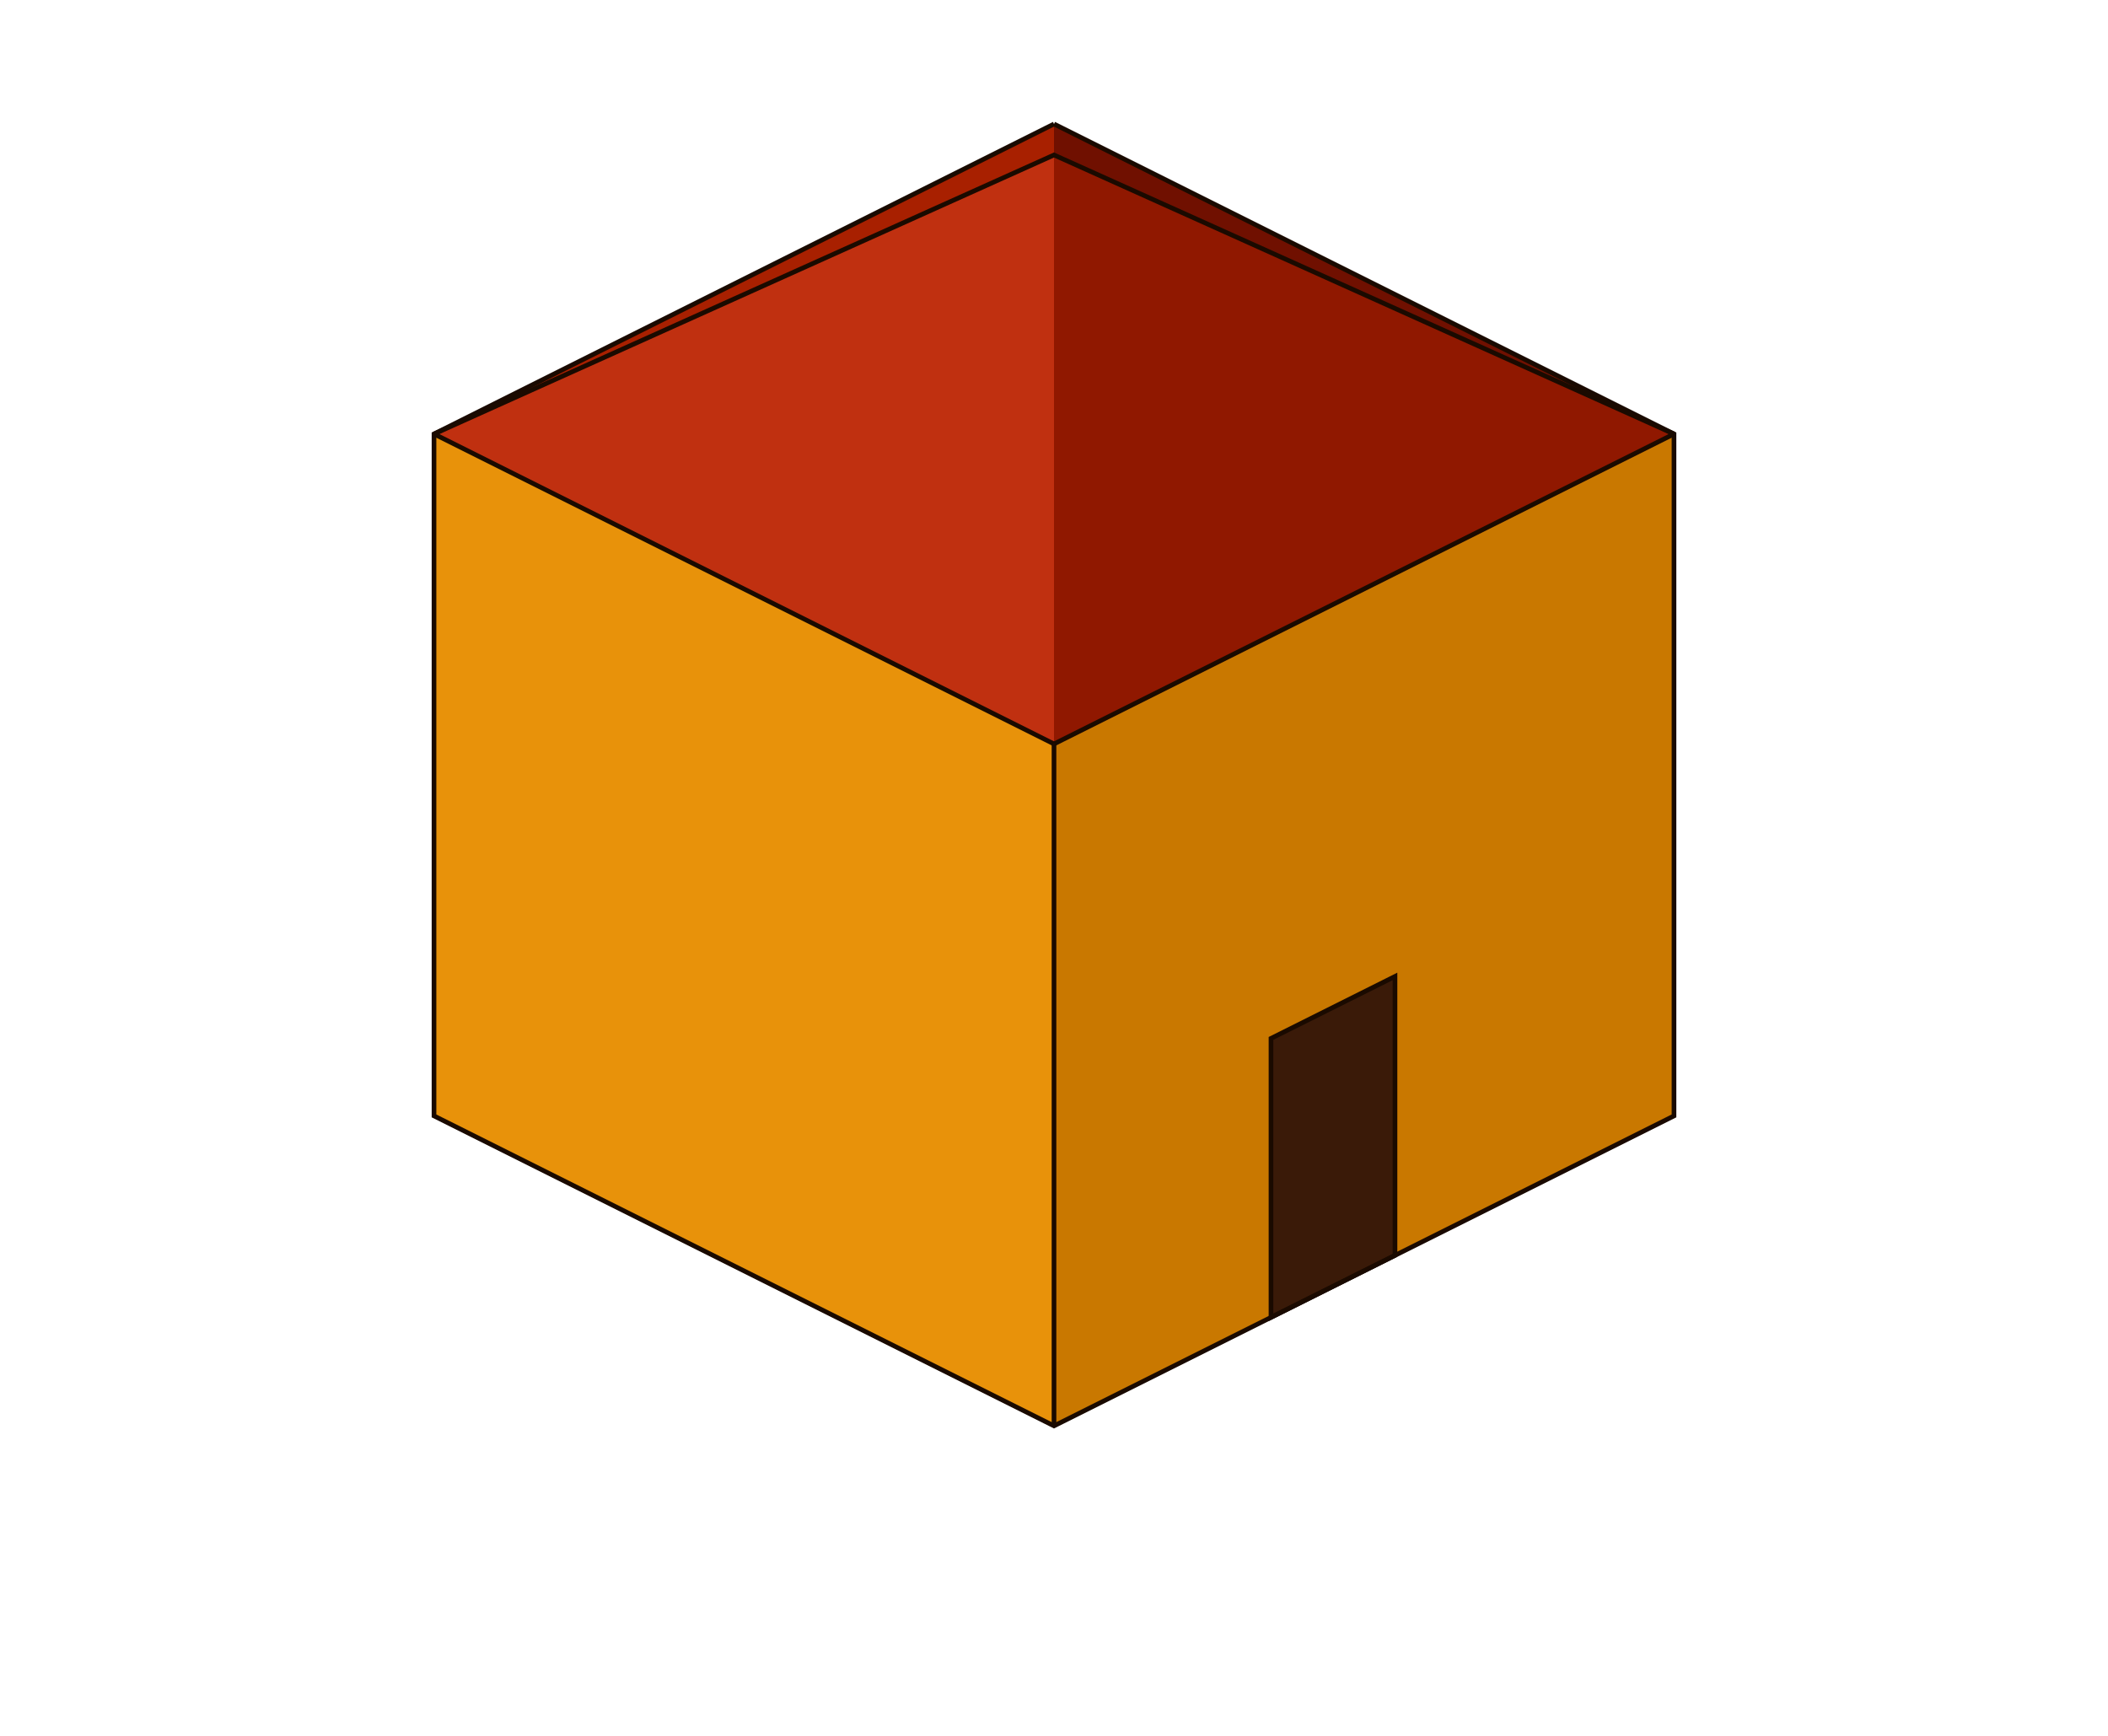
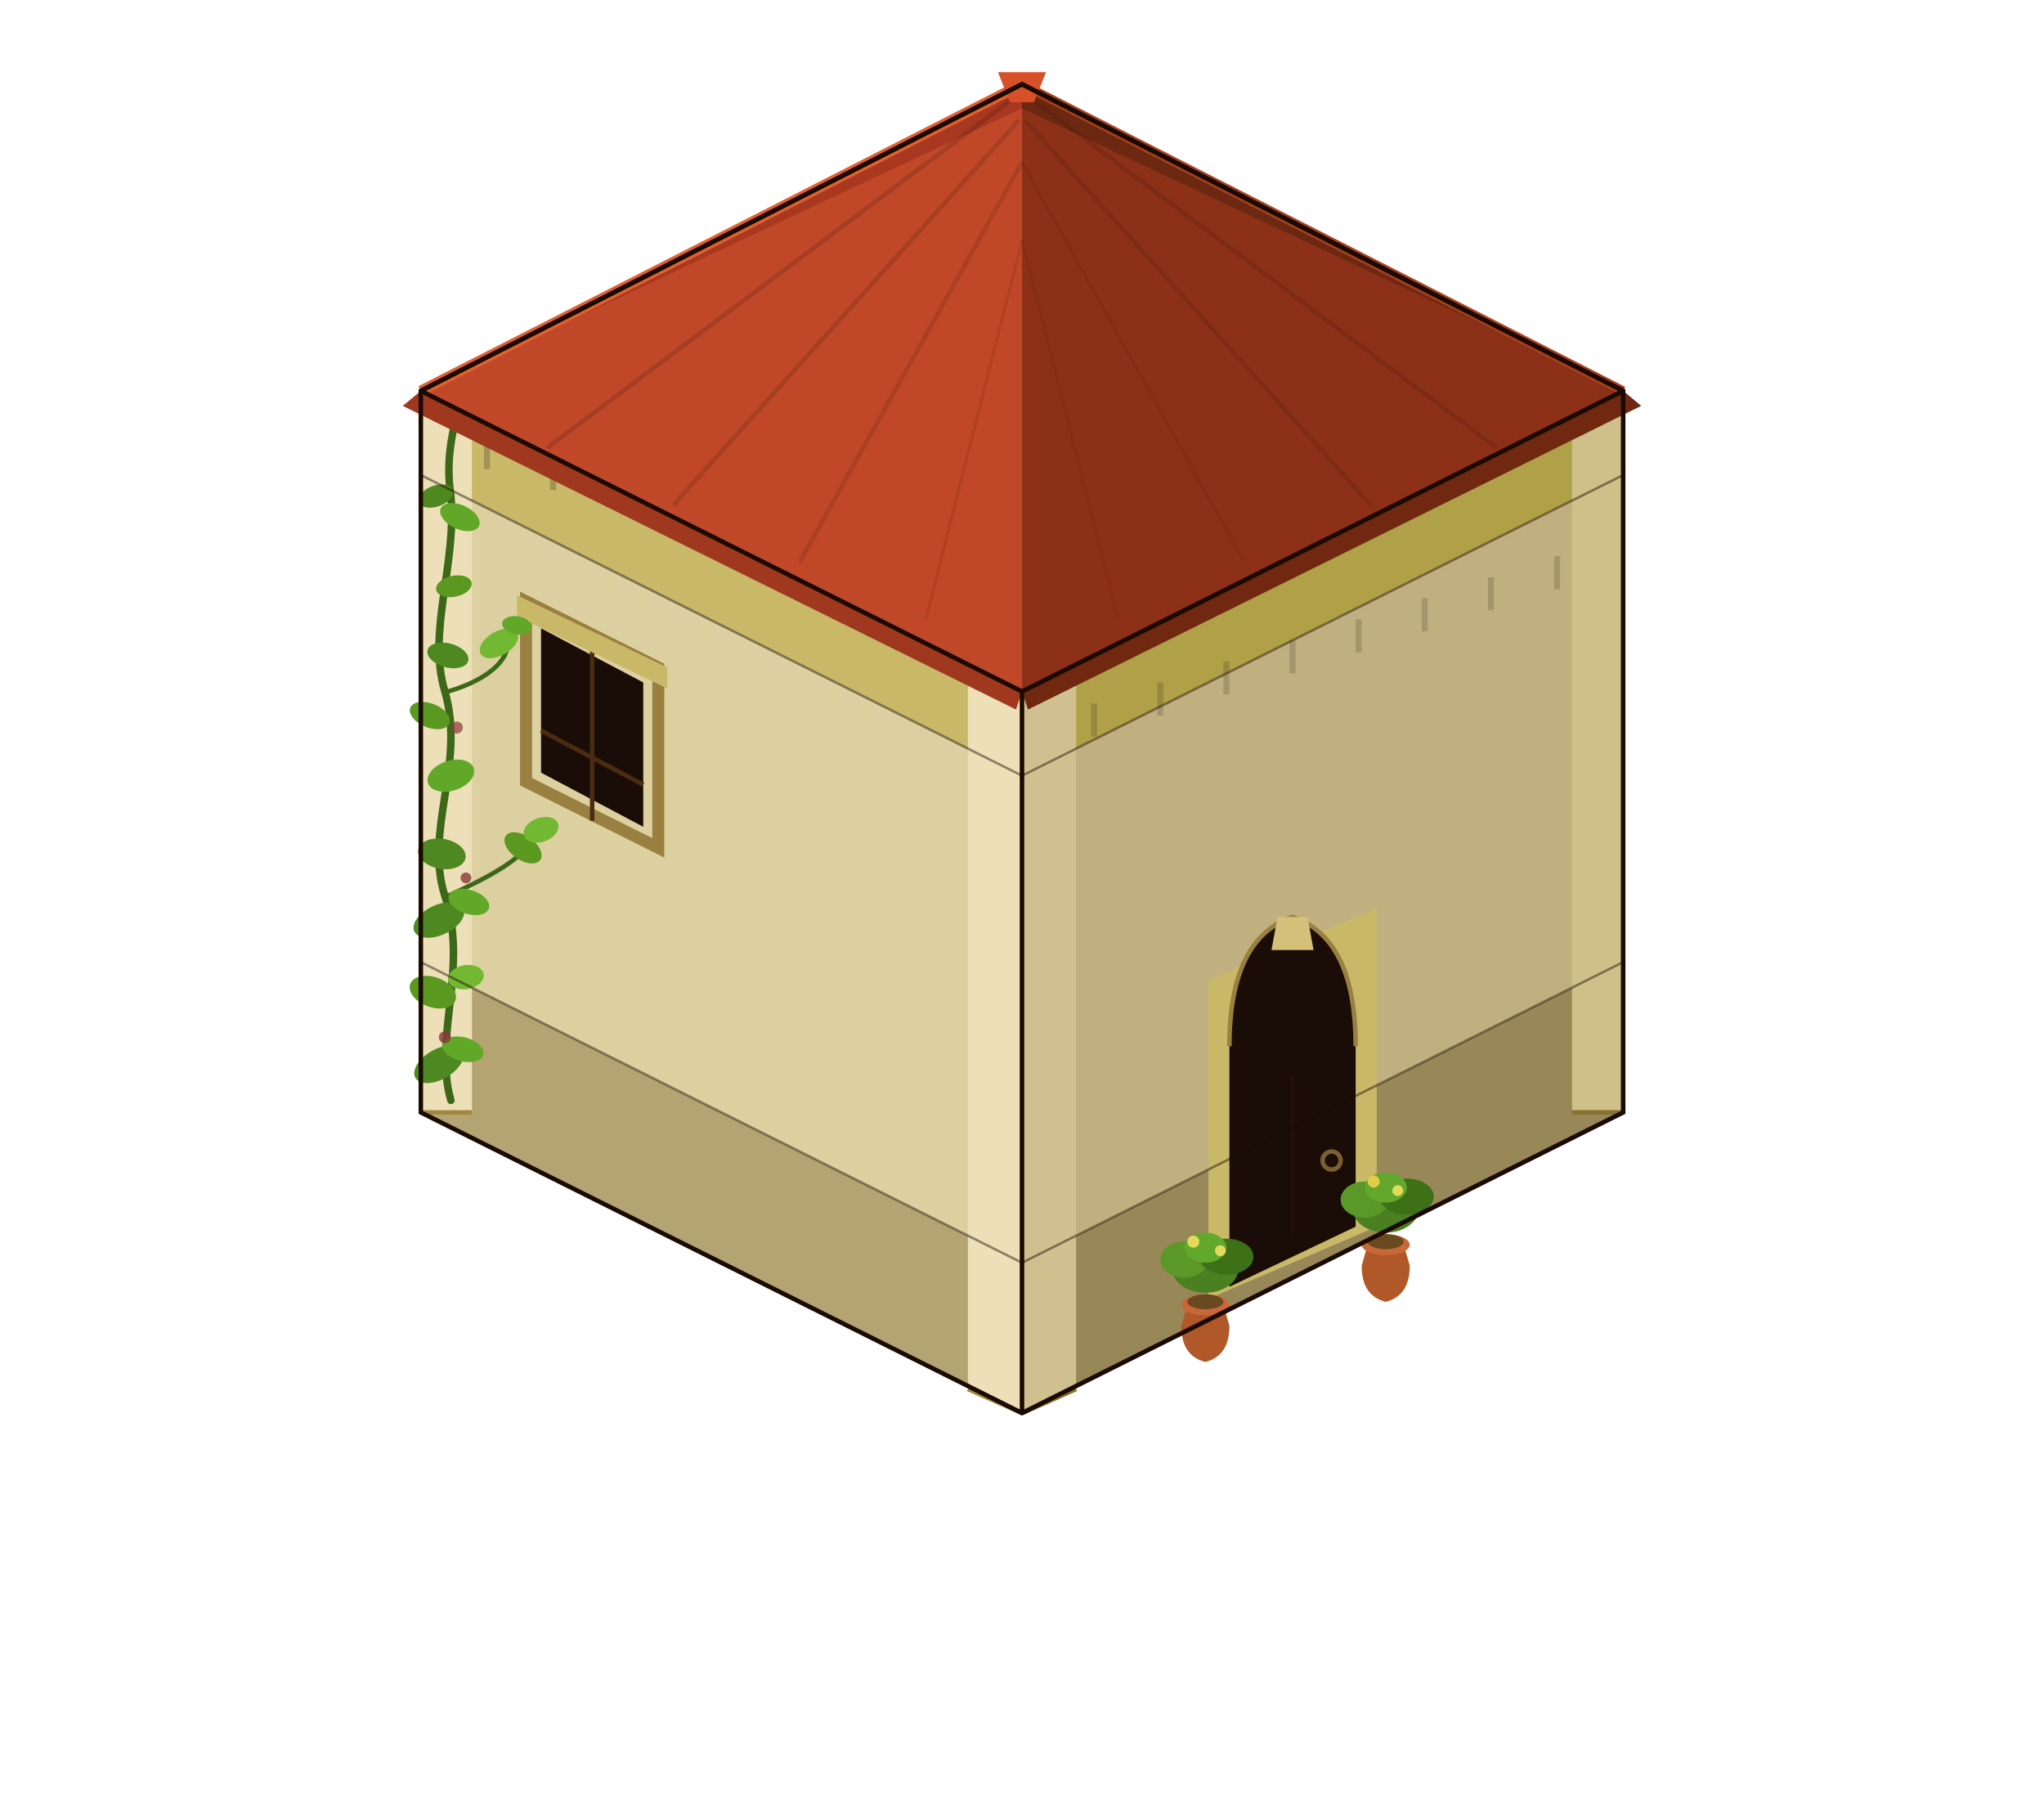
- <svg xmlns="http://www.w3.org/2000/svg" width="680" height="560" viewBox="0 0 680 560">
-   <polygon points="140,360 340,460 340,240 140,140" fill="#E8920A" style="fill:rgb(232, 146, 10);stroke:none;color:rgb(255, 255, 255);stroke-width:1px;stroke-linecap:butt;stroke-linejoin:miter;opacity:1;font-family:&quot;Anthropic Sans&quot;, -apple-system, &quot;system-ui&quot;, &quot;Segoe UI&quot;, sans-serif;font-size:16px;font-weight:400;text-anchor:start;dominant-baseline:auto" />
-   <polygon points="340,460 540,360 540,140 340,240" fill="#C97800" style="fill:rgb(201, 120, 0);stroke:none;color:rgb(255, 255, 255);stroke-width:1px;stroke-linecap:butt;stroke-linejoin:miter;opacity:1;font-family:&quot;Anthropic Sans&quot;, -apple-system, &quot;system-ui&quot;, &quot;Segoe UI&quot;, sans-serif;font-size:16px;font-weight:400;text-anchor:start;dominant-baseline:auto" />
-   <polygon points="410,425 450,405 450,315 410,335" fill="#3A1A08" style="fill:rgb(58, 26, 8);stroke:none;color:rgb(255, 255, 255);stroke-width:1px;stroke-linecap:butt;stroke-linejoin:miter;opacity:1;font-family:&quot;Anthropic Sans&quot;, -apple-system, &quot;system-ui&quot;, &quot;Segoe UI&quot;, sans-serif;font-size:16px;font-weight:400;text-anchor:start;dominant-baseline:auto" />
-   <polygon points="410,425 450,405 450,315 410,335" fill="none" stroke="#1A0A00" stroke-width="1.5" style="fill:none;stroke:rgb(26, 10, 0);color:rgb(255, 255, 255);stroke-width:1.5px;stroke-linecap:butt;stroke-linejoin:miter;opacity:1;font-family:&quot;Anthropic Sans&quot;, -apple-system, &quot;system-ui&quot;, &quot;Segoe UI&quot;, sans-serif;font-size:16px;font-weight:400;text-anchor:start;dominant-baseline:auto" />
-   <polygon points="340,240 140,140 340,50" fill="#C03010" style="fill:rgb(192, 48, 16);stroke:none;color:rgb(255, 255, 255);stroke-width:1px;stroke-linecap:butt;stroke-linejoin:miter;opacity:1;font-family:&quot;Anthropic Sans&quot;, -apple-system, &quot;system-ui&quot;, &quot;Segoe UI&quot;, sans-serif;font-size:16px;font-weight:400;text-anchor:start;dominant-baseline:auto" />
-   <polygon points="340,240 540,140 340,50" fill="#901800" style="fill:rgb(144, 24, 0);stroke:none;color:rgb(255, 255, 255);stroke-width:1px;stroke-linecap:butt;stroke-linejoin:miter;opacity:1;font-family:&quot;Anthropic Sans&quot;, -apple-system, &quot;system-ui&quot;, &quot;Segoe UI&quot;, sans-serif;font-size:16px;font-weight:400;text-anchor:start;dominant-baseline:auto" />
-   <polygon points="140,140 340,40 340,50" fill="#A82000" style="fill:rgb(168, 32, 0);stroke:none;color:rgb(255, 255, 255);stroke-width:1px;stroke-linecap:butt;stroke-linejoin:miter;opacity:1;font-family:&quot;Anthropic Sans&quot;, -apple-system, &quot;system-ui&quot;, &quot;Segoe UI&quot;, sans-serif;font-size:16px;font-weight:400;text-anchor:start;dominant-baseline:auto" />
-   <polygon points="540,140 340,40 340,50" fill="#701000" style="fill:rgb(112, 16, 0);stroke:none;color:rgb(255, 255, 255);stroke-width:1px;stroke-linecap:butt;stroke-linejoin:miter;opacity:1;font-family:&quot;Anthropic Sans&quot;, -apple-system, &quot;system-ui&quot;, &quot;Segoe UI&quot;, sans-serif;font-size:16px;font-weight:400;text-anchor:start;dominant-baseline:auto" />
-   <polygon points="340,50 140,140 140,360 340,460 540,360 540,140 340,50" fill="none" stroke="#1A0A00" stroke-width="1.5" stroke-linejoin="miter" style="fill:none;stroke:rgb(26, 10, 0);color:rgb(255, 255, 255);stroke-width:1.5px;stroke-linecap:butt;stroke-linejoin:miter;opacity:1;font-family:&quot;Anthropic Sans&quot;, -apple-system, &quot;system-ui&quot;, &quot;Segoe UI&quot;, sans-serif;font-size:16px;font-weight:400;text-anchor:start;dominant-baseline:auto" />
-   <line x1="340" y1="240" x2="340" y2="460" stroke="#1A0A00" stroke-width="1.5" style="fill:rgb(0, 0, 0);stroke:rgb(26, 10, 0);color:rgb(255, 255, 255);stroke-width:1.5px;stroke-linecap:butt;stroke-linejoin:miter;opacity:1;font-family:&quot;Anthropic Sans&quot;, -apple-system, &quot;system-ui&quot;, &quot;Segoe UI&quot;, sans-serif;font-size:16px;font-weight:400;text-anchor:start;dominant-baseline:auto" />
-   <line x1="140" y1="140" x2="340" y2="240" stroke="#1A0A00" stroke-width="1.5" style="fill:rgb(0, 0, 0);stroke:rgb(26, 10, 0);color:rgb(255, 255, 255);stroke-width:1.5px;stroke-linecap:butt;stroke-linejoin:miter;opacity:1;font-family:&quot;Anthropic Sans&quot;, -apple-system, &quot;system-ui&quot;, &quot;Segoe UI&quot;, sans-serif;font-size:16px;font-weight:400;text-anchor:start;dominant-baseline:auto" />
-   <line x1="340" y1="240" x2="540" y2="140" stroke="#1A0A00" stroke-width="1.5" style="fill:rgb(0, 0, 0);stroke:rgb(26, 10, 0);color:rgb(255, 255, 255);stroke-width:1.5px;stroke-linecap:butt;stroke-linejoin:miter;opacity:1;font-family:&quot;Anthropic Sans&quot;, -apple-system, &quot;system-ui&quot;, &quot;Segoe UI&quot;, sans-serif;font-size:16px;font-weight:400;text-anchor:start;dominant-baseline:auto" />
-   <line x1="340" y1="40" x2="140" y2="140" stroke="#1A0A00" stroke-width="1.5" style="fill:rgb(0, 0, 0);stroke:rgb(26, 10, 0);color:rgb(255, 255, 255);stroke-width:1.5px;stroke-linecap:butt;stroke-linejoin:miter;opacity:1;font-family:&quot;Anthropic Sans&quot;, -apple-system, &quot;system-ui&quot;, &quot;Segoe UI&quot;, sans-serif;font-size:16px;font-weight:400;text-anchor:start;dominant-baseline:auto" />
-   <line x1="340" y1="40" x2="540" y2="140" stroke="#1A0A00" stroke-width="1.5" style="fill:rgb(0, 0, 0);stroke:rgb(26, 10, 0);color:rgb(255, 255, 255);stroke-width:1.5px;stroke-linecap:butt;stroke-linejoin:miter;opacity:1;font-family:&quot;Anthropic Sans&quot;, -apple-system, &quot;system-ui&quot;, &quot;Segoe UI&quot;, sans-serif;font-size:16px;font-weight:400;text-anchor:start;dominant-baseline:auto" />
+ <svg xmlns="http://www.w3.org/2000/svg" width="680" height="600" viewBox="0 0 680 600">
+   <polygon points="140,320 340,420 340,470 140,370" fill="#b4a472" />
+   <polygon points="340,420 540,320 540,370 340,470" fill="#988858" />
+   <polygon points="140,158 340,258 340,420 140,320" fill="#ddd0a0" />
+   <polygon points="340,258 540,158 540,320 340,420" fill="#c0b080" />
+   <polygon points="140,130 340,230 340,258 140,158" fill="#c8b868" />
+   <polygon points="340,230 540,130 540,158 340,258" fill="#b0a048" />
+   <line x1="162" y1="145" x2="162" y2="156" stroke="rgba(0,0,0,0.2)" stroke-width="2" />
+   <line x1="184" y1="152" x2="184" y2="163" stroke="rgba(0,0,0,0.2)" stroke-width="2" />
+   <line x1="206" y1="159" x2="206" y2="170" stroke="rgba(0,0,0,0.2)" stroke-width="2" />
+   <line x1="228" y1="166" x2="228" y2="177" stroke="rgba(0,0,0,0.2)" stroke-width="2" />
+   <line x1="250" y1="173" x2="250" y2="184" stroke="rgba(0,0,0,0.2)" stroke-width="2" />
+   <line x1="272" y1="180" x2="272" y2="191" stroke="rgba(0,0,0,0.2)" stroke-width="2" />
+   <line x1="294" y1="187" x2="294" y2="198" stroke="rgba(0,0,0,0.2)" stroke-width="2" />
+   <line x1="316" y1="194" x2="316" y2="205" stroke="rgba(0,0,0,0.2)" stroke-width="2" />
+   <line x1="364" y1="245" x2="364" y2="234" stroke="rgba(0,0,0,0.15)" stroke-width="2" />
+   <line x1="386" y1="238" x2="386" y2="227" stroke="rgba(0,0,0,0.15)" stroke-width="2" />
+   <line x1="408" y1="231" x2="408" y2="220" stroke="rgba(0,0,0,0.15)" stroke-width="2" />
+   <line x1="430" y1="224" x2="430" y2="213" stroke="rgba(0,0,0,0.15)" stroke-width="2" />
+   <line x1="452" y1="217" x2="452" y2="206" stroke="rgba(0,0,0,0.15)" stroke-width="2" />
+   <line x1="474" y1="210" x2="474" y2="199" stroke="rgba(0,0,0,0.15)" stroke-width="2" />
+   <line x1="496" y1="203" x2="496" y2="192" stroke="rgba(0,0,0,0.15)" stroke-width="2" />
+   <line x1="518" y1="196" x2="518" y2="185" stroke="rgba(0,0,0,0.15)" stroke-width="2" />
+   <polygon points="175,260 219,282 219,222 175,200" fill="none" stroke="#9a8040" stroke-width="4" />
+   <polygon points="180,257 214,275 214,227 180,209" fill="#1a0c06" />
+   <line x1="197" y1="211" x2="197" y2="273" stroke="#4a2c10" stroke-width="1.5" />
+   <line x1="180" y1="243" x2="214" y2="261" stroke="#4a2c10" stroke-width="1.5" />
+   <polygon points="172,198 222,222 222,229 172,205" fill="#c8b868" />
+   <polygon points="402,432 458,408 458,302 402,326" fill="#c8b868" />
+   <path d="M 409,428 L 451,408 L 451,348            Q 451,312 430,305            Q 409,312 409,348 Z" fill="#1a0c06" />
+   <path d="M 409,348 Q 409,312 430,305 Q 451,312 451,348" fill="none" stroke="#9a8040" stroke-width="1.5" />
+   <polygon points="425,305 435,305 437,316 423,316" fill="#d4c078" />
+   <line x1="430" y1="410" x2="430" y2="358" stroke="#2a1808" stroke-width="1" opacity="0.5" />
+   <circle cx="443" cy="386" r="3" fill="none" stroke="#7a6030" stroke-width="1.5" />
+   <polygon points="140,130 157,139 157,370 140,370" fill="#ede0b8" />
+   <polygon points="322,222 340,230 340,470 322,462" fill="#ede0b8" />
+   <polygon points="340,230 358,222 358,462 340,470" fill="#d0c090" />
+   <polygon points="523,139 540,130 540,370 523,370" fill="#cec088" />
+   <line x1="140" y1="130" x2="157" y2="139" stroke="#a08840" stroke-width="2" />
+   <line x1="322" y1="222" x2="340" y2="230" stroke="#a08840" stroke-width="2" />
+   <line x1="340" y1="230" x2="358" y2="222" stroke="#887030" stroke-width="2" />
+   <line x1="523" y1="139" x2="540" y2="130" stroke="#887030" stroke-width="2" />
+   <line x1="140" y1="370" x2="157" y2="370" stroke="#a08840" stroke-width="1.5" />
+   <line x1="322" y1="462" x2="340" y2="470" stroke="#a08840" stroke-width="1.5" />
+   <line x1="340" y1="470" x2="358" y2="462" stroke="#887030" stroke-width="1.5" />
+   <line x1="523" y1="370" x2="540" y2="370" stroke="#887030" stroke-width="1.5" />
+   <path d="M 150,366 C 144,345 156,322 148,298 C 141,276 155,254 148,230 C 142,210 152,188 150,165 C 148,152 151,142 153,134" fill="none" stroke="#3d6818" stroke-width="2.5" stroke-linecap="round" />
+   <path d="M 149,298 C 162,292 174,286 178,278" fill="none" stroke="#3d6818" stroke-width="1.5" stroke-linecap="round" />
+   <path d="M 149,230 C 163,226 172,218 168,210" fill="none" stroke="#3d6818" stroke-width="1.5" stroke-linecap="round" />
+   <ellipse cx="146" cy="354" rx="9" ry="5" fill="#4e8820" transform="rotate(-30 146 354)" />
+   <ellipse cx="154" cy="349" rx="7" ry="4" fill="#62a828" transform="rotate(15 154 349)" />
+   <ellipse cx="144" cy="330" rx="8" ry="5" fill="#5a9820" transform="rotate(20 144 330)" />
+   <ellipse cx="155" cy="325" rx="6" ry="4" fill="#72b832" transform="rotate(-10 155 325)" />
+   <ellipse cx="146" cy="306" rx="9" ry="5" fill="#4e8820" transform="rotate(-25 146 306)" />
+   <ellipse cx="156" cy="300" rx="7" ry="4" fill="#62a828" transform="rotate(18 156 300)" />
+   <ellipse cx="174" cy="282" rx="7" ry="4" fill="#5a9820" transform="rotate(35 174 282)" />
+   <ellipse cx="180" cy="276" rx="6" ry="4" fill="#72b832" transform="rotate(-20 180 276)" />
+   <ellipse cx="147" cy="284" rx="8" ry="5" fill="#4e8820" transform="rotate(10 147 284)" />
+   <ellipse cx="150" cy="258" rx="8" ry="5" fill="#62a828" transform="rotate(-18 150 258)" />
+   <ellipse cx="143" cy="238" rx="7" ry="4" fill="#5a9820" transform="rotate(22 143 238)" />
+   <ellipse cx="166" cy="214" rx="7" ry="4" fill="#72b832" transform="rotate(-30 166 214)" />
+   <ellipse cx="172" cy="208" rx="5" ry="3" fill="#62a828" transform="rotate(10 172 208)" />
+   <ellipse cx="149" cy="218" rx="7" ry="4" fill="#4e8820" transform="rotate(15 149 218)" />
+   <ellipse cx="151" cy="195" rx="6" ry="3.5" fill="#5a9820" transform="rotate(-12 151 195)" />
+   <ellipse cx="153" cy="172" rx="7" ry="4" fill="#62a828" transform="rotate(25 153 172)" />
+   <ellipse cx="145" cy="165" rx="6" ry="3.5" fill="#4e8820" transform="rotate(-20 145 165)" />
+   <circle cx="148" cy="345" r="2" fill="#8a3838" opacity="0.8" />
+   <circle cx="155" cy="292" r="1.8" fill="#8a3838" opacity="0.8" />
+   <circle cx="152" cy="242" r="2" fill="#8a3838" opacity="0.7" />
+   <path d="M 393,441 Q 393,451 401,453 Q 409,451 409,441 L 407,434 L 395,434 Z" fill="#b05828" />
+   <ellipse cx="401" cy="434" rx="8" ry="3.5" fill="#c86838" />
+   <ellipse cx="401" cy="433" rx="6" ry="2.5" fill="#6a4820" />
+   <ellipse cx="401" cy="422" rx="11" ry="8" fill="#4a8020" />
+   <ellipse cx="394" cy="419" rx="8" ry="6" fill="#5a9828" />
+   <ellipse cx="408" cy="418" rx="9" ry="6" fill="#3e7018" />
+   <ellipse cx="401" cy="415" rx="7" ry="5" fill="#62a82c" />
+   <circle cx="397" cy="413" r="2" fill="#f0e060" opacity="0.9" />
+   <circle cx="406" cy="416" r="1.8" fill="#f0e060" opacity="0.9" />
+   <path d="M 453,421 Q 453,431 461,433 Q 469,431 469,421 L 467,414 L 455,414 Z" fill="#b05828" />
+   <ellipse cx="461" cy="414" rx="8" ry="3.5" fill="#c86838" />
+   <ellipse cx="461" cy="413" rx="6" ry="2.5" fill="#6a4820" />
+   <ellipse cx="461" cy="402" rx="11" ry="8" fill="#4a8020" />
+   <ellipse cx="454" cy="399" rx="8" ry="6" fill="#5a9828" />
+   <ellipse cx="468" cy="398" rx="9" ry="6" fill="#3e7018" />
+   <ellipse cx="461" cy="395" rx="7" ry="5" fill="#62a82c" />
+   <circle cx="457" cy="393" r="2" fill="#f0d050" opacity="0.9" />
+   <circle cx="465" cy="396" r="1.8" fill="#f0e060" opacity="0.9" />
+   <polygon points="340,230 140,130 340,28" fill="#c04828" />
+   <polygon points="340,230 540,130 340,28" fill="#8c3018" />
+   <polygon points="140,130 340,28 340,36" fill="#a83820" />
+   <polygon points="540,130 340,28 340,36" fill="#6c2810" />
+   <polygon points="340,230 140,130 134,135 338,236" fill="#a03820" />
+   <polygon points="340,230 540,130 546,135 342,236" fill="#702810" />
+   <line x1="182" y1="149" x2="338" y2="32" stroke="rgba(0,0,0,0.14)" stroke-width="1.5" />
+   <line x1="224" y1="168" x2="339" y2="40" stroke="rgba(0,0,0,0.13)" stroke-width="1.5" />
+   <line x1="266" y1="187" x2="340" y2="54" stroke="rgba(0,0,0,0.11)" stroke-width="1.5" />
+   <line x1="308" y1="206" x2="340" y2="80" stroke="rgba(0,0,0,0.09)" stroke-width="1" />
+   <line x1="498" y1="149" x2="342" y2="32" stroke="rgba(0,0,0,0.10)" stroke-width="1.5" />
+   <line x1="456" y1="168" x2="341" y2="40" stroke="rgba(0,0,0,0.09)" stroke-width="1.5" />
+   <line x1="414" y1="187" x2="340" y2="54" stroke="rgba(0,0,0,0.07)" stroke-width="1" />
+   <line x1="372" y1="206" x2="340" y2="80" stroke="rgba(0,0,0,0.05)" stroke-width="1" />
+   <line x1="140" y1="130" x2="340" y2="28" stroke="#e06030" stroke-width="3.5" />
+   <line x1="540" y1="130" x2="340" y2="28" stroke="#a84020" stroke-width="3" />
+   <polygon points="332,24 348,24 344,34 336,34" fill="#d85028" />
+   <polygon points="340,28 140,130 140,370 340,470 540,370 540,130 340,28" fill="none" stroke="#1A0A00" stroke-width="1.5" stroke-linejoin="miter" />
+   <line x1="340" y1="230" x2="340" y2="470" stroke="#1A0A00" stroke-width="1.5" />
+   <line x1="140" y1="130" x2="340" y2="230" stroke="#1A0A00" stroke-width="1.5" />
+   <line x1="340" y1="230" x2="540" y2="130" stroke="#1A0A00" stroke-width="1.5" />
+   <line x1="340" y1="28" x2="140" y2="130" stroke="#1A0A00" stroke-width="1.5" />
+   <line x1="340" y1="28" x2="540" y2="130" stroke="#1A0A00" stroke-width="1.5" />
+   <line x1="140" y1="320" x2="340" y2="420" stroke="#1A0A00" stroke-width="0.8" opacity="0.45" />
+   <line x1="340" y1="420" x2="540" y2="320" stroke="#1A0A00" stroke-width="0.8" opacity="0.45" />
+   <line x1="140" y1="158" x2="340" y2="258" stroke="#1A0A00" stroke-width="0.8" opacity="0.45" />
+   <line x1="340" y1="258" x2="540" y2="158" stroke="#1A0A00" stroke-width="0.8" opacity="0.45" />
</svg>
